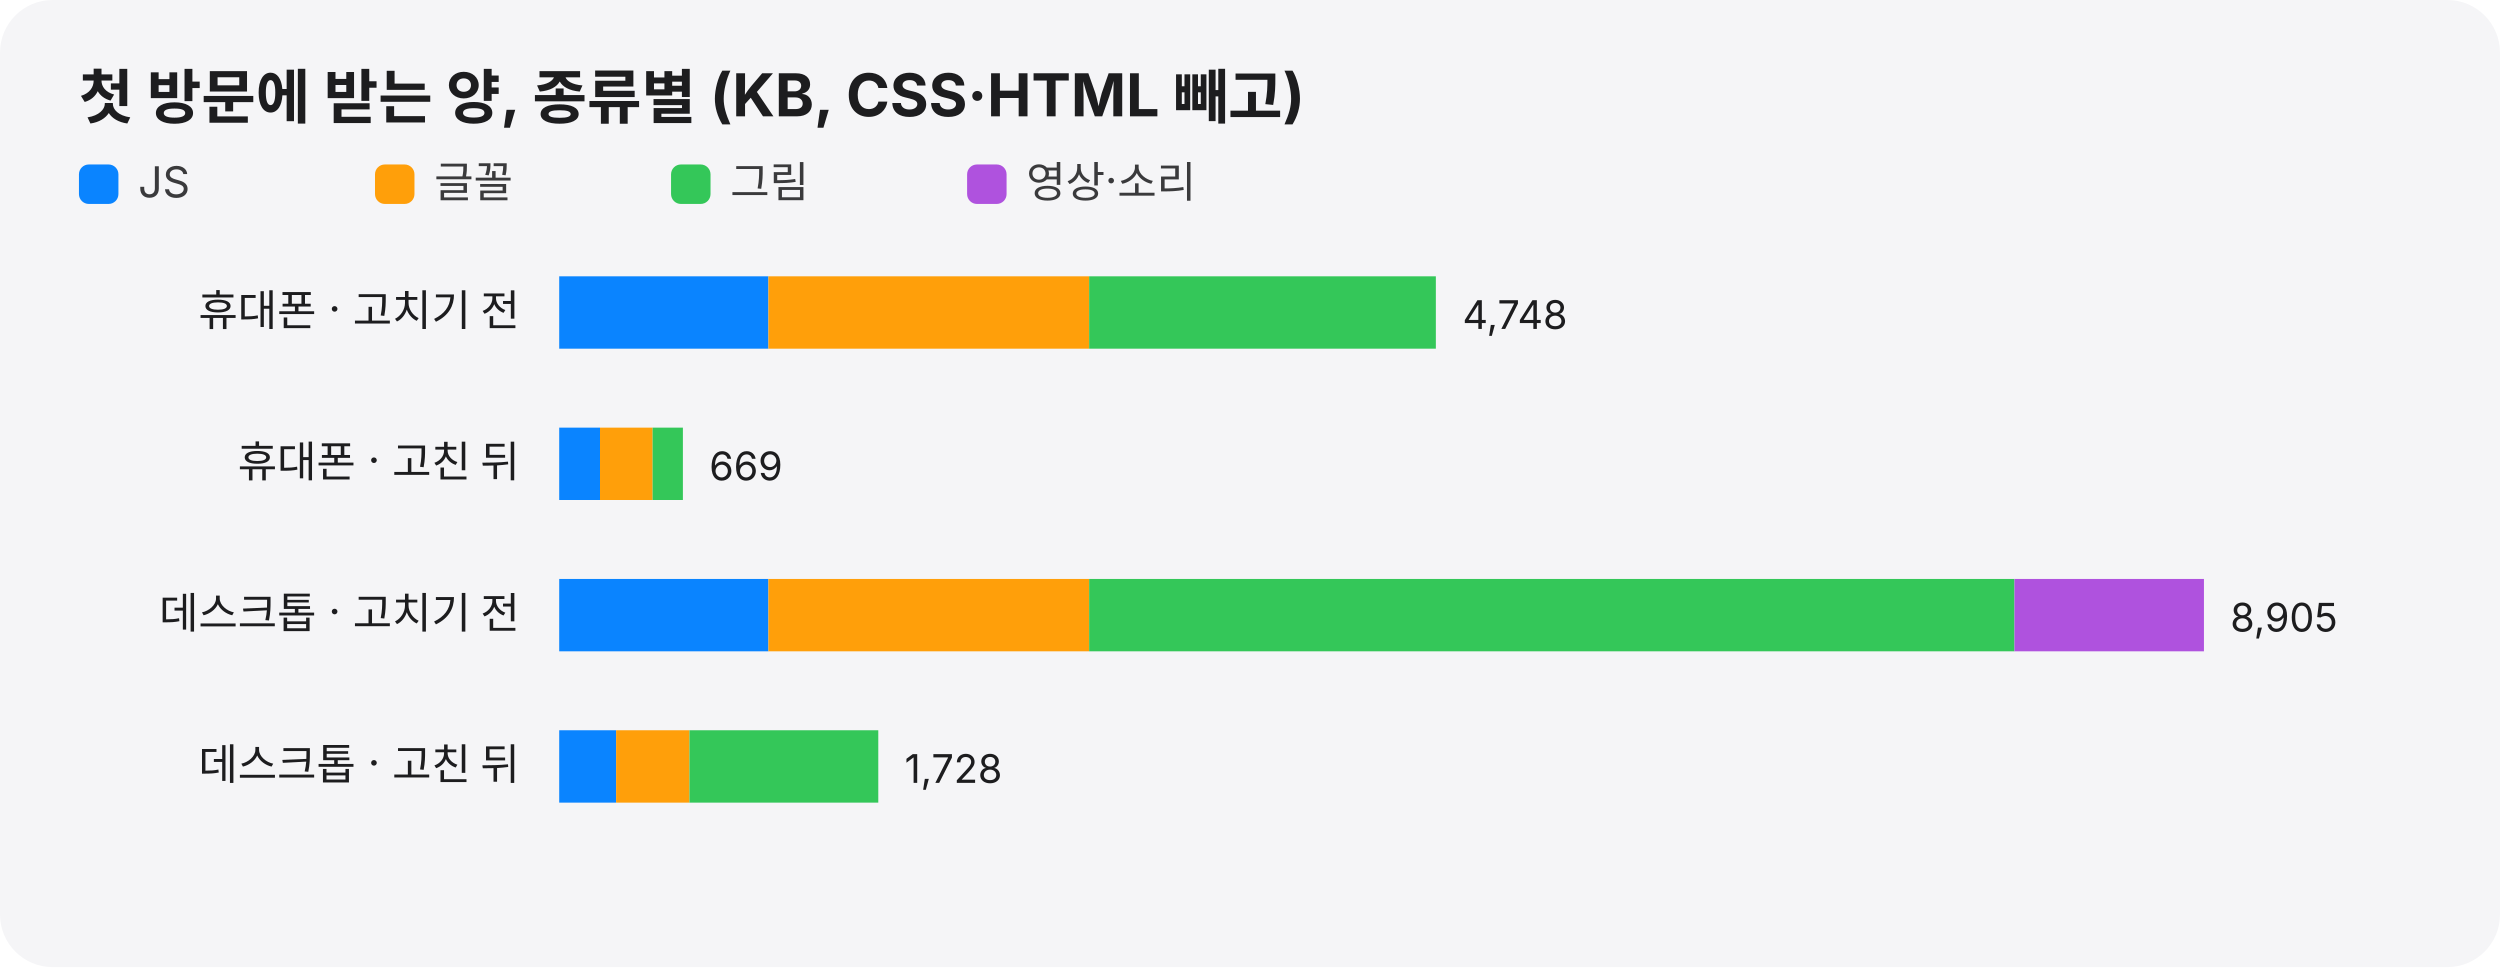
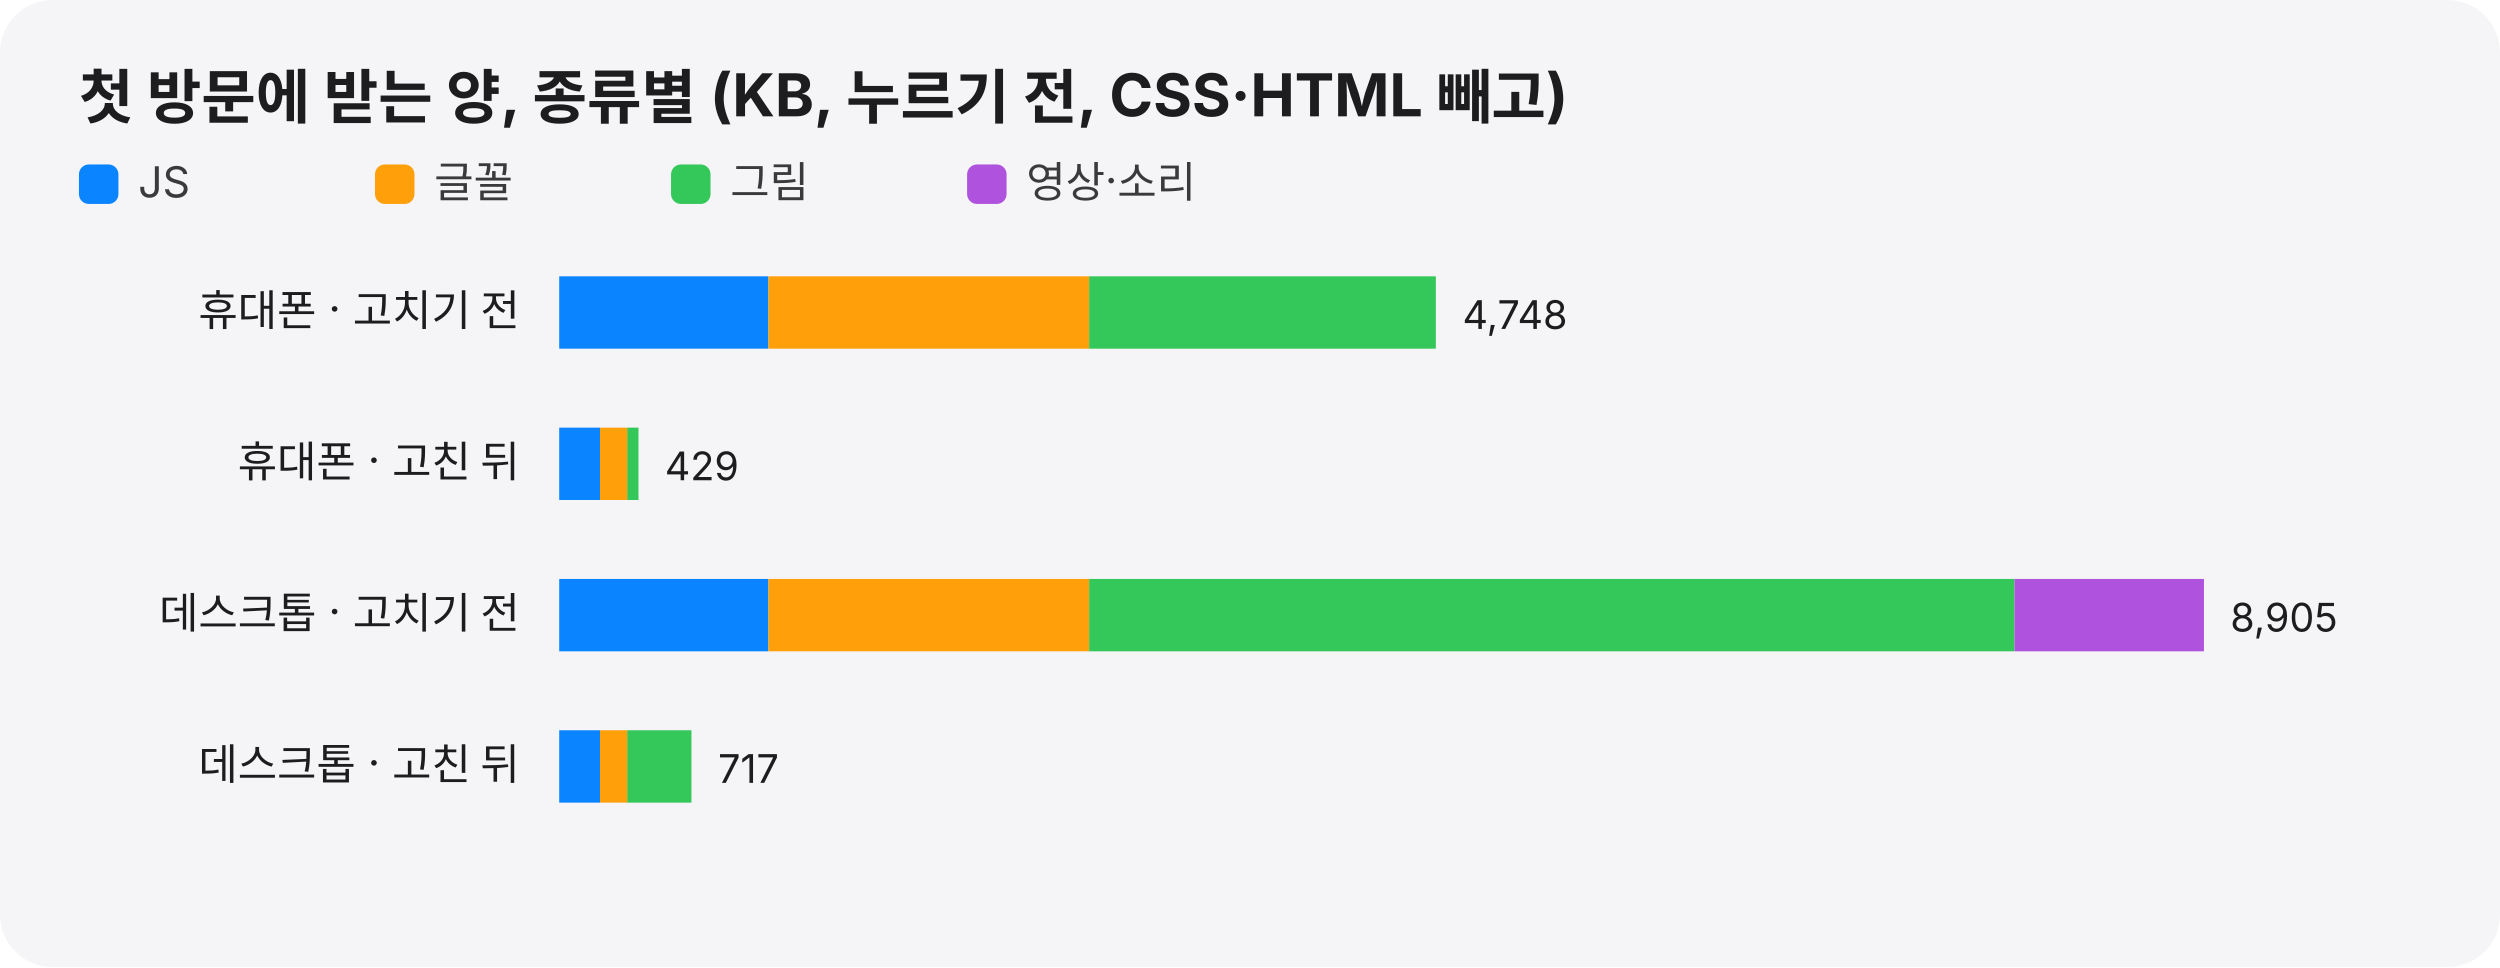
<svg xmlns="http://www.w3.org/2000/svg" viewBox="0 0 760 294" width="760" height="294" font-family="-apple-system, 'Apple SD Gothic Neo', sans-serif">
  <rect width="760" height="294" rx="16" fill="#f5f5f7" />
-   <text x="24" y="36" font-size="18" font-weight="700" fill="#1d1d1f">첫 방문에 받는 양, 종류별 (KB, CSS·HTML 빼고)</text>
+   <text x="24" y="36" font-size="18" font-weight="700" fill="#1d1d1f">첫 방문에 받는 양, 종류별 (KB, 누르기 전, CSS·HTML 빼고)</text>
  <rect x="24" y="50" width="12" height="12" rx="3" fill="#0a84ff" />
  <text x="42" y="60" font-size="13" fill="#3a3a3c">JS</text>
  <rect x="114" y="50" width="12" height="12" rx="3" fill="#ff9f0a" />
  <text x="132" y="60" font-size="13" fill="#3a3a3c">글꼴</text>
  <rect x="204" y="50" width="12" height="12" rx="3" fill="#34c759" />
  <text x="222" y="60" font-size="13" fill="#3a3a3c">그림</text>
  <rect x="294" y="50" width="12" height="12" rx="3" fill="#af52de" />
  <text x="312" y="60" font-size="13" fill="#3a3a3c">영상·소리</text>
  <text x="158" y="99" font-size="13" text-anchor="end" fill="#1d1d1f">휴대폰 · 고치기 전</text>
  <rect x="170.0" y="84" width="63.6" height="22" fill="#0a84ff" />
  <rect x="233.6" y="84" width="97.5" height="22" fill="#ff9f0a" />
  <rect x="331.1" y="84" width="105.4" height="22" fill="#34c759" />
  <text x="444.6" y="100" font-size="12" fill="#1d1d1f">4,748</text>
  <text x="158" y="145" font-size="13" text-anchor="end" fill="#1d1d1f">휴대폰 · 고친 뒤</text>
  <rect x="170.0" y="130" width="12.4" height="22" fill="#0a84ff" />
-   <rect x="182.4" y="130" width="16.0" height="22" fill="#ff9f0a" />
-   <rect x="198.4" y="130" width="9.2" height="22" fill="#34c759" />
-   <text x="215.6" y="146" font-size="12" fill="#1d1d1f">669</text>
+   <rect x="182.4" y="130" width="8.4" height="22" fill="#ff9f0a" />
+   <rect x="190.7" y="130" width="3.4" height="22" fill="#34c759" />
+   <text x="202.1" y="146" font-size="12" fill="#1d1d1f">429</text>
  <text x="158" y="191" font-size="13" text-anchor="end" fill="#1d1d1f">데스크톱 · 고치기 전</text>
  <rect x="170.0" y="176" width="63.6" height="22" fill="#0a84ff" />
  <rect x="233.6" y="176" width="97.5" height="22" fill="#ff9f0a" />
  <rect x="331.1" y="176" width="281.3" height="22" fill="#34c759" />
  <rect x="612.4" y="176" width="57.6" height="22" fill="#af52de" />
  <text x="678.0" y="192" font-size="12" fill="#1d1d1f">8,905</text>
  <text x="158" y="237" font-size="13" text-anchor="end" fill="#1d1d1f">데스크톱 · 고친 뒤</text>
-   <rect x="170.0" y="222" width="17.3" height="22" fill="#0a84ff" />
-   <rect x="187.3" y="222" width="22.3" height="22" fill="#ff9f0a" />
-   <rect x="209.6" y="222" width="57.4" height="22" fill="#34c759" />
-   <text x="275.0" y="238" font-size="12" fill="#1d1d1f">1,728</text>
+   <rect x="170.0" y="222" width="12.4" height="22" fill="#0a84ff" />
+   <rect x="182.4" y="222" width="8.4" height="22" fill="#ff9f0a" />
+   <rect x="190.7" y="222" width="19.5" height="22" fill="#34c759" />
+   <text x="218.3" y="238" font-size="12" fill="#1d1d1f">717</text>
</svg>
